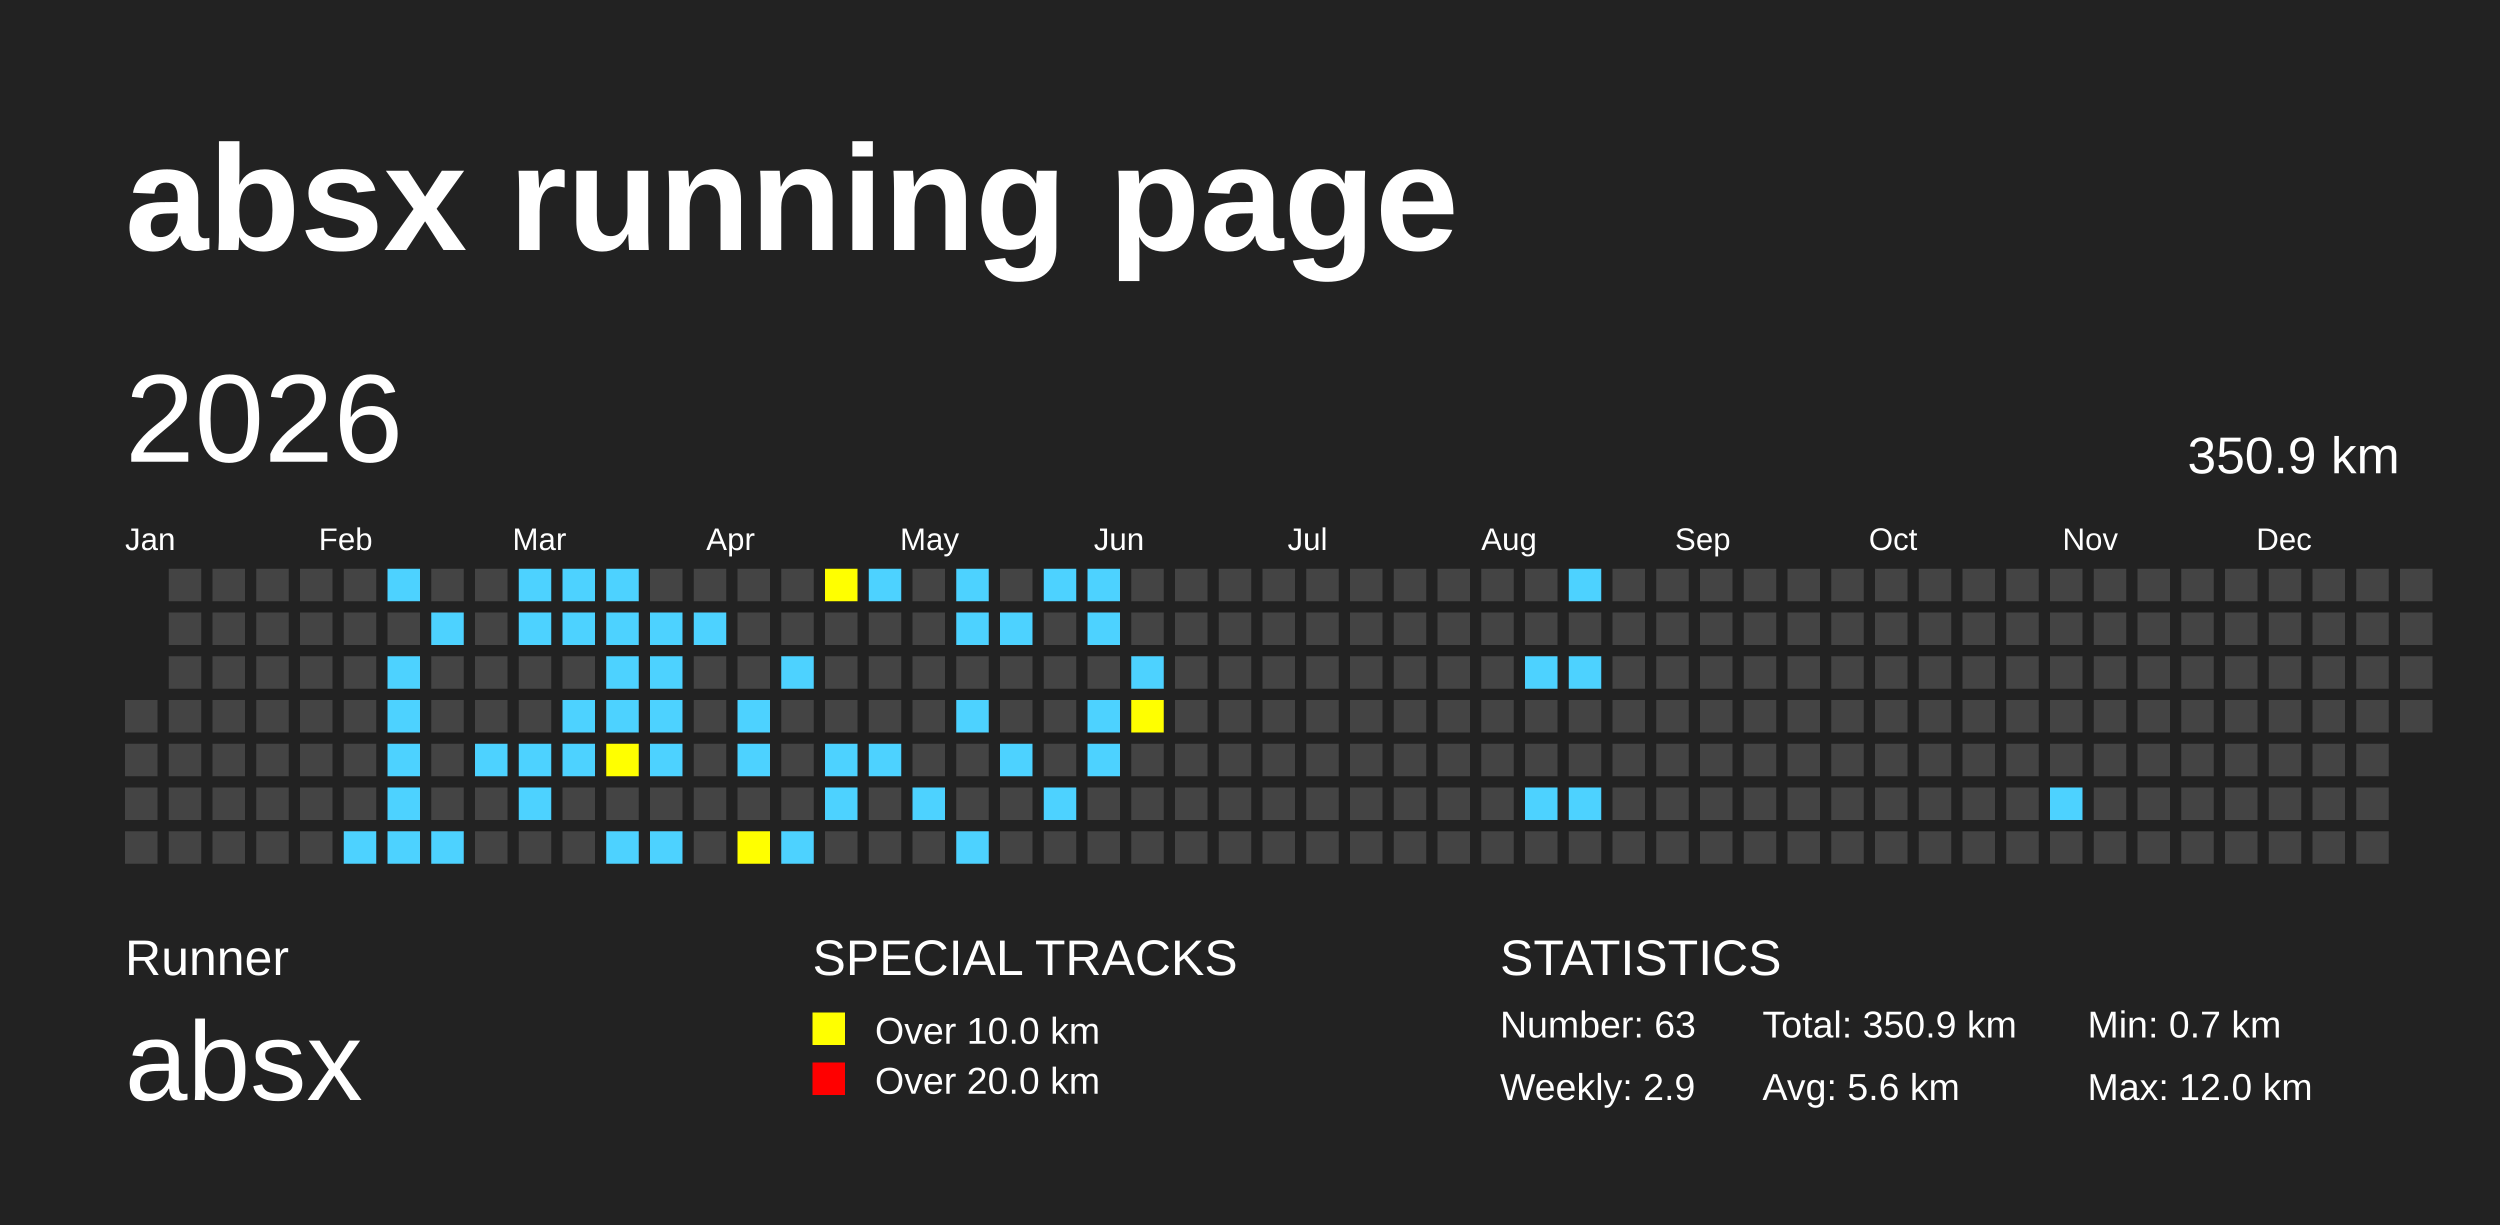
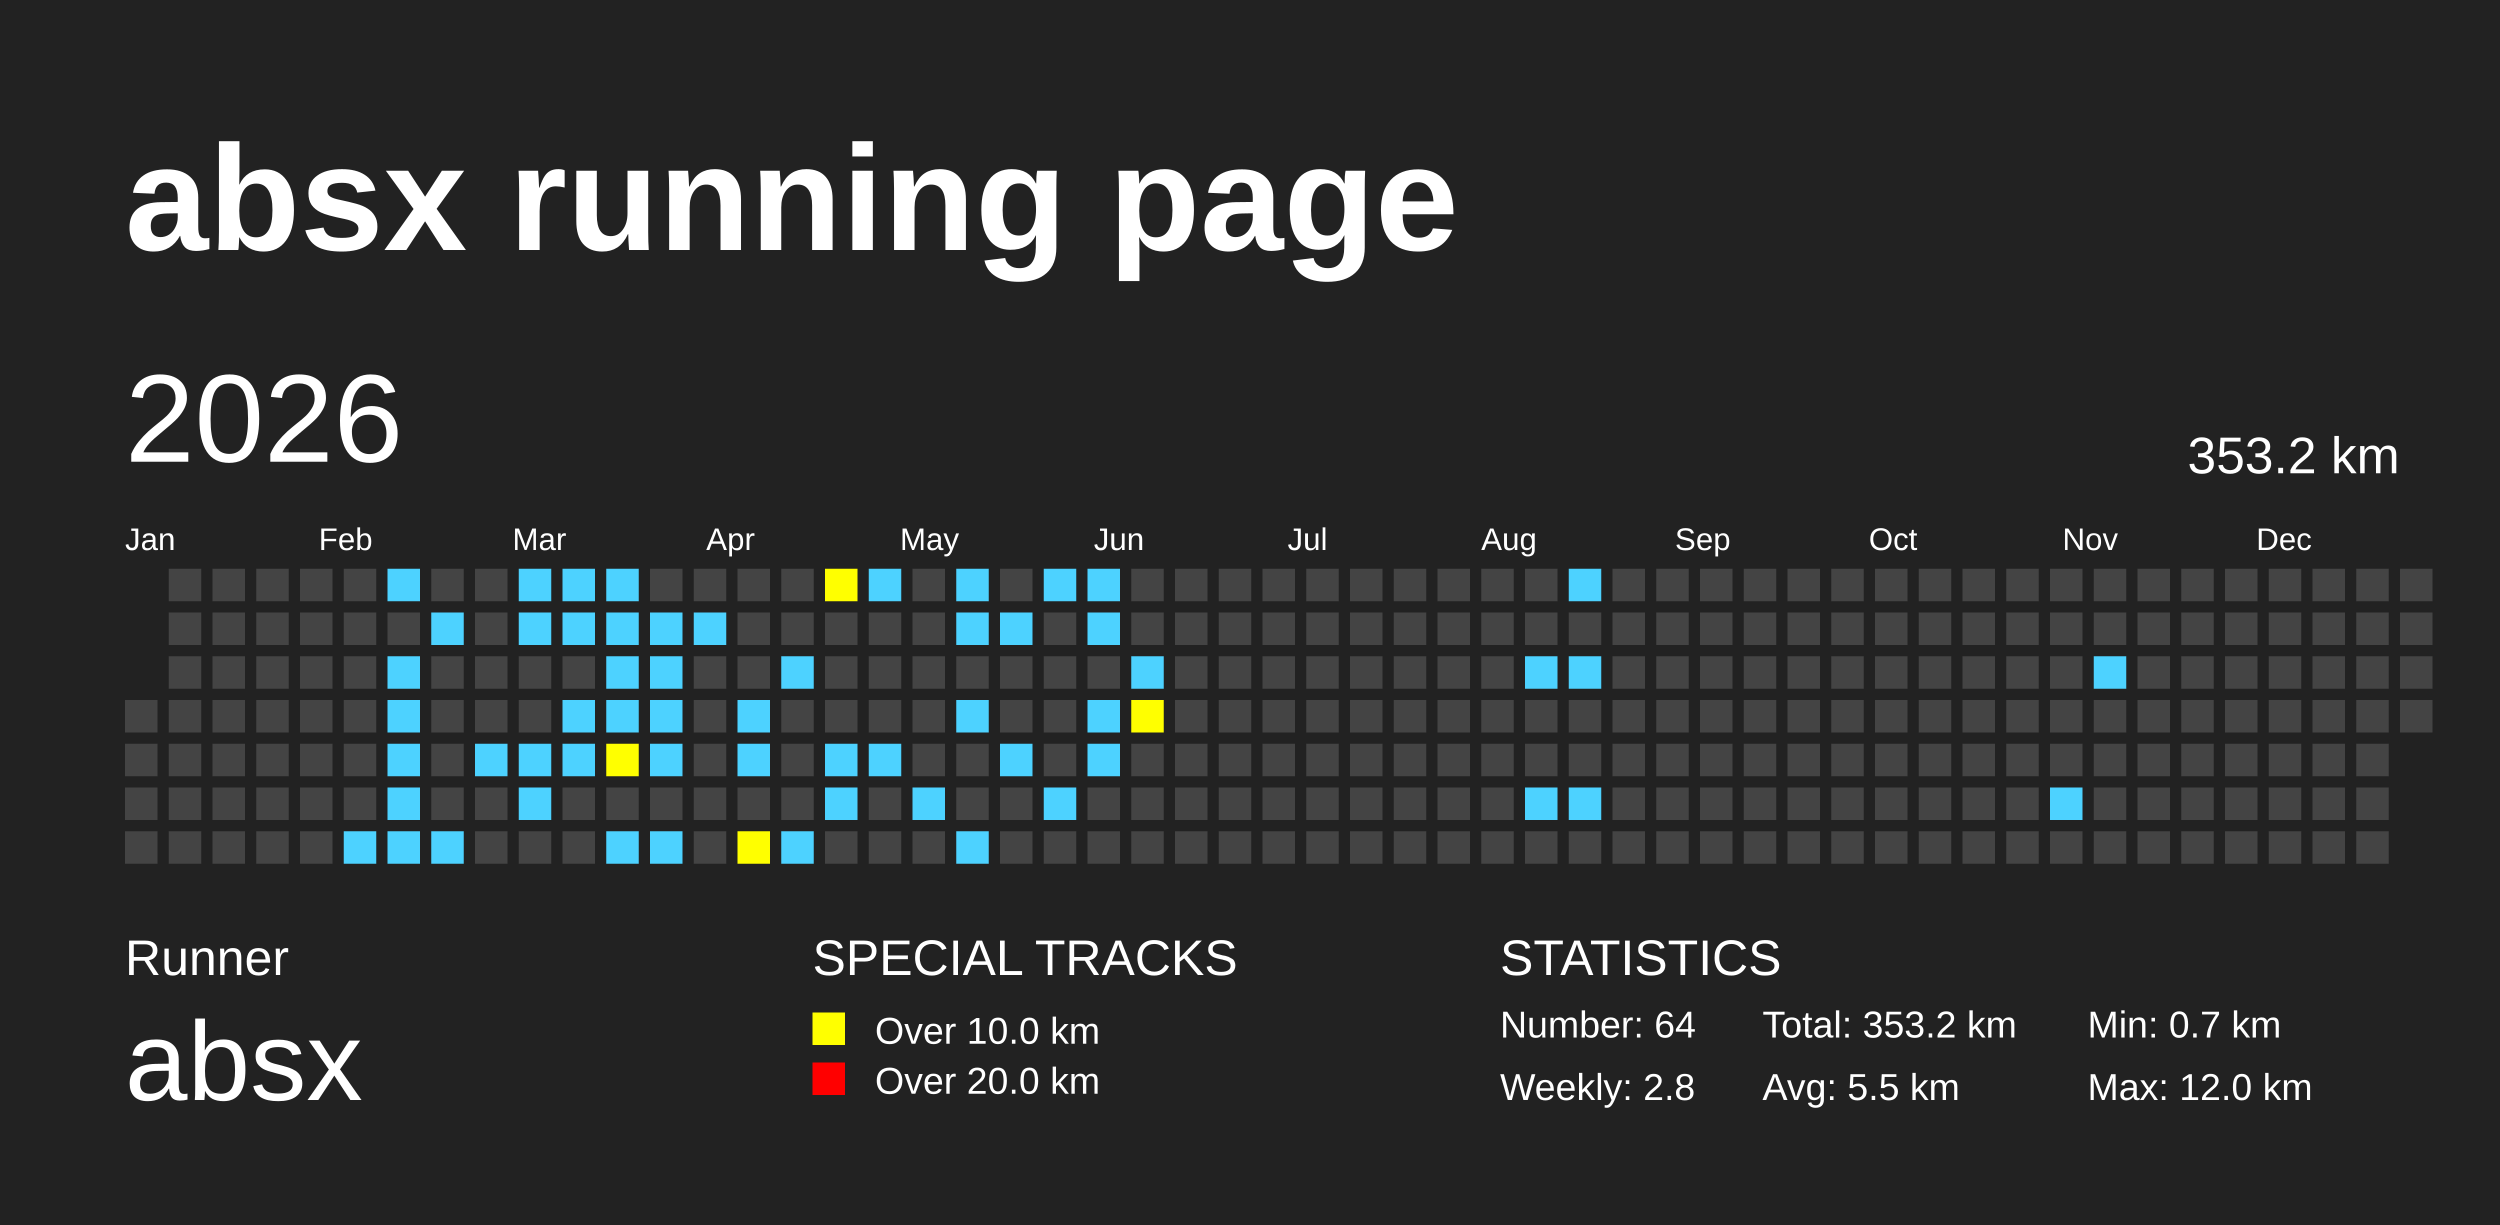
<svg xmlns="http://www.w3.org/2000/svg" baseProfile="full" height="98mm" version="1.1" viewBox="0,0,200,98" width="200mm">
  <defs />
  <rect fill="#222222" height="98" width="200" x="0" y="0" />
  <text fill="#FFFFFF" style="font-size:12px; font-family:Arial; font-weight:bold;" x="10" y="20">absx running page</text>
  <text fill="#FFFFFF" style="font-size:4px; font-family:Arial" x="10" y="78">Runner</text>
  <text fill="#FFFFFF" style="font-size:9px; font-family:Arial" x="10" y="88">absx</text>
  <text fill="#FFFFFF" style="font-size:4px; font-family:Arial" x="65" y="78">SPECIAL TRACKS</text>
  <rect fill="yellow" height="2.6" width="2.6" x="65" y="81" />
  <text fill="#FFFFFF" style="font-size:3px; font-family:Arial" x="70" y="83.5">Over 10.0 km</text>
  <rect fill="red" height="2.6" width="2.6" x="65" y="85" />
  <text fill="#FFFFFF" style="font-size:3px; font-family:Arial" x="70" y="87.5">Over 20.0 km</text>
  <text fill="#FFFFFF" style="font-size:4px; font-family:Arial" x="120" y="78">STATISTICS</text>
-   <text fill="#FFFFFF" style="font-size:3px; font-family:Arial" x="120" y="83">Number: 63</text>
-   <text fill="#FFFFFF" style="font-size:3px; font-family:Arial" x="120" y="88">Weekly: 2.9</text>
-   <text fill="#FFFFFF" style="font-size:3px; font-family:Arial" x="141" y="83">Total: 350.9 km</text>
-   <text fill="#FFFFFF" style="font-size:3px; font-family:Arial" x="141" y="88">Avg: 5.6 km</text>
+   <text fill="#FFFFFF" style="font-size:3px; font-family:Arial" x="120" y="83">Number: 64</text>
+   <text fill="#FFFFFF" style="font-size:3px; font-family:Arial" x="120" y="88">Weekly: 2.8</text>
+   <text fill="#FFFFFF" style="font-size:3px; font-family:Arial" x="141" y="83">Total: 353.2 km</text>
+   <text fill="#FFFFFF" style="font-size:3px; font-family:Arial" x="141" y="88">Avg: 5.5 km</text>
  <text fill="#FFFFFF" style="font-size:3px; font-family:Arial" x="167" y="83">Min: 0.7 km</text>
  <text fill="#FFFFFF" style="font-size:3px; font-family:Arial" x="167" y="88">Max: 12.0 km</text>
  <text dominant-baseline="hanging" fill="#FFFFFF" style="font-size:10.0px; font-family:Arial;" x="10" y="30">2026</text>
-   <text dominant-baseline="hanging" fill="#FFFFFF" style="font-size:4.125px; font-family:Arial;" x="175" y="35">350.9 km</text>
+   <text dominant-baseline="hanging" fill="#FFFFFF" style="font-size:4.125px; font-family:Arial;" x="175" y="35">353.2 km</text>
  <text fill="#FFFFFF" style="font-size:2.5px; font-family:Arial" x="10.0" y="44">Jan</text>
  <text fill="#FFFFFF" style="font-size:2.5px; font-family:Arial" x="25.5" y="44">Feb</text>
  <text fill="#FFFFFF" style="font-size:2.5px; font-family:Arial" x="41.0" y="44">Mar</text>
  <text fill="#FFFFFF" style="font-size:2.5px; font-family:Arial" x="56.5" y="44">Apr</text>
  <text fill="#FFFFFF" style="font-size:2.5px; font-family:Arial" x="72.0" y="44">May</text>
  <text fill="#FFFFFF" style="font-size:2.5px; font-family:Arial" x="87.5" y="44">Jun</text>
  <text fill="#FFFFFF" style="font-size:2.5px; font-family:Arial" x="103.0" y="44">Jul</text>
  <text fill="#FFFFFF" style="font-size:2.5px; font-family:Arial" x="118.5" y="44">Aug</text>
  <text fill="#FFFFFF" style="font-size:2.5px; font-family:Arial" x="134.0" y="44">Sep</text>
  <text fill="#FFFFFF" style="font-size:2.5px; font-family:Arial" x="149.5" y="44">Oct</text>
  <text fill="#FFFFFF" style="font-size:2.5px; font-family:Arial" x="165.0" y="44">Nov</text>
  <text fill="#FFFFFF" style="font-size:2.5px; font-family:Arial" x="180.5" y="44">Dec</text>
  <rect fill="#444444" height="2.6" width="2.6" x="10.0" y="56.0" />
  <rect fill="#444444" height="2.6" width="2.6" x="10.0" y="59.5" />
  <rect fill="#444444" height="2.6" width="2.6" x="10.0" y="63.0" />
  <rect fill="#444444" height="2.6" width="2.6" x="10.0" y="66.5" />
  <rect fill="#444444" height="2.6" width="2.6" x="13.5" y="45.5" />
  <rect fill="#444444" height="2.6" width="2.6" x="13.5" y="49.0" />
  <rect fill="#444444" height="2.6" width="2.6" x="13.5" y="52.5" />
  <rect fill="#444444" height="2.6" width="2.6" x="13.5" y="56.0" />
  <rect fill="#444444" height="2.6" width="2.6" x="13.5" y="59.5" />
  <rect fill="#444444" height="2.6" width="2.6" x="13.5" y="63.0" />
  <rect fill="#444444" height="2.6" width="2.6" x="13.5" y="66.5" />
  <rect fill="#444444" height="2.6" width="2.6" x="17.0" y="45.5" />
  <rect fill="#444444" height="2.6" width="2.6" x="17.0" y="49.0" />
  <rect fill="#444444" height="2.6" width="2.6" x="17.0" y="52.5" />
  <rect fill="#444444" height="2.6" width="2.6" x="17.0" y="56.0" />
  <rect fill="#444444" height="2.6" width="2.6" x="17.0" y="59.5" />
  <rect fill="#444444" height="2.6" width="2.6" x="17.0" y="63.0" />
  <rect fill="#444444" height="2.6" width="2.6" x="17.0" y="66.5" />
  <rect fill="#444444" height="2.6" width="2.6" x="20.5" y="45.5" />
  <rect fill="#444444" height="2.6" width="2.6" x="20.5" y="49.0" />
  <rect fill="#444444" height="2.6" width="2.6" x="20.5" y="52.5" />
  <rect fill="#444444" height="2.6" width="2.6" x="20.5" y="56.0" />
  <rect fill="#444444" height="2.6" width="2.6" x="20.5" y="59.5" />
  <rect fill="#444444" height="2.6" width="2.6" x="20.5" y="63.0" />
  <rect fill="#444444" height="2.6" width="2.6" x="20.5" y="66.5" />
  <rect fill="#444444" height="2.6" width="2.6" x="24.0" y="45.5" />
  <rect fill="#444444" height="2.6" width="2.6" x="24.0" y="49.0" />
  <rect fill="#444444" height="2.6" width="2.6" x="24.0" y="52.5" />
  <rect fill="#444444" height="2.6" width="2.6" x="24.0" y="56.0" />
  <rect fill="#444444" height="2.6" width="2.6" x="24.0" y="59.5" />
  <rect fill="#444444" height="2.6" width="2.6" x="24.0" y="63.0" />
  <rect fill="#444444" height="2.6" width="2.6" x="24.0" y="66.5" />
  <rect fill="#444444" height="2.6" width="2.6" x="27.5" y="45.5" />
  <rect fill="#444444" height="2.6" width="2.6" x="27.5" y="49.0" />
  <rect fill="#444444" height="2.6" width="2.6" x="27.5" y="52.5" />
  <rect fill="#444444" height="2.6" width="2.6" x="27.5" y="56.0" />
  <rect fill="#444444" height="2.6" width="2.6" x="27.5" y="59.5" />
  <rect fill="#444444" height="2.6" width="2.6" x="27.5" y="63.0" />
  <rect fill="#4DD2FF" height="2.6" width="2.6" x="27.5" y="66.5" />
  <rect fill="#4DD2FF" height="2.6" width="2.6" x="31.0" y="45.5" />
  <rect fill="#444444" height="2.6" width="2.6" x="31.0" y="49.0" />
  <rect fill="#4DD2FF" height="2.6" width="2.6" x="31.0" y="52.5" />
  <rect fill="#4DD2FF" height="2.6" width="2.6" x="31.0" y="56.0" />
  <rect fill="#4DD2FF" height="2.6" width="2.6" x="31.0" y="59.5" />
  <rect fill="#4DD2FF" height="2.6" width="2.6" x="31.0" y="63.0" />
  <rect fill="#4DD2FF" height="2.6" width="2.6" x="31.0" y="66.5" />
  <rect fill="#444444" height="2.6" width="2.6" x="34.5" y="45.5" />
  <rect fill="#4DD2FF" height="2.6" width="2.6" x="34.5" y="49.0" />
  <rect fill="#444444" height="2.6" width="2.6" x="34.5" y="52.5" />
  <rect fill="#444444" height="2.6" width="2.6" x="34.5" y="56.0" />
  <rect fill="#444444" height="2.6" width="2.6" x="34.5" y="59.5" />
  <rect fill="#444444" height="2.6" width="2.6" x="34.5" y="63.0" />
  <rect fill="#4DD2FF" height="2.6" width="2.6" x="34.5" y="66.5" />
  <rect fill="#444444" height="2.6" width="2.6" x="38.0" y="45.5" />
  <rect fill="#444444" height="2.6" width="2.6" x="38.0" y="49.0" />
  <rect fill="#444444" height="2.6" width="2.6" x="38.0" y="52.5" />
  <rect fill="#444444" height="2.6" width="2.6" x="38.0" y="56.0" />
  <rect fill="#4DD2FF" height="2.6" width="2.6" x="38.0" y="59.5" />
  <rect fill="#444444" height="2.6" width="2.6" x="38.0" y="63.0" />
  <rect fill="#444444" height="2.6" width="2.6" x="38.0" y="66.5" />
  <rect fill="#4DD2FF" height="2.6" width="2.6" x="41.5" y="45.5" />
  <rect fill="#4DD2FF" height="2.6" width="2.6" x="41.5" y="49.0" />
  <rect fill="#444444" height="2.6" width="2.6" x="41.5" y="52.5" />
  <rect fill="#444444" height="2.6" width="2.6" x="41.5" y="56.0" />
  <rect fill="#4DD2FF" height="2.6" width="2.6" x="41.5" y="59.5" />
  <rect fill="#4DD2FF" height="2.6" width="2.6" x="41.5" y="63.0" />
  <rect fill="#444444" height="2.6" width="2.6" x="41.5" y="66.5" />
  <rect fill="#4DD2FF" height="2.6" width="2.6" x="45.0" y="45.5" />
  <rect fill="#4DD2FF" height="2.6" width="2.6" x="45.0" y="49.0" />
  <rect fill="#444444" height="2.6" width="2.6" x="45.0" y="52.5" />
  <rect fill="#4DD2FF" height="2.6" width="2.6" x="45.0" y="56.0" />
  <rect fill="#4DD2FF" height="2.6" width="2.6" x="45.0" y="59.5" />
  <rect fill="#444444" height="2.6" width="2.6" x="45.0" y="63.0" />
  <rect fill="#444444" height="2.6" width="2.6" x="45.0" y="66.5" />
  <rect fill="#4DD2FF" height="2.6" width="2.6" x="48.5" y="45.5" />
  <rect fill="#4DD2FF" height="2.6" width="2.6" x="48.5" y="49.0" />
  <rect fill="#4DD2FF" height="2.6" width="2.6" x="48.5" y="52.5" />
  <rect fill="#4DD2FF" height="2.6" width="2.6" x="48.5" y="56.0" />
  <rect fill="yellow" height="2.6" width="2.6" x="48.5" y="59.5" />
  <rect fill="#444444" height="2.6" width="2.6" x="48.5" y="63.0" />
  <rect fill="#4DD2FF" height="2.6" width="2.6" x="48.5" y="66.5" />
  <rect fill="#444444" height="2.6" width="2.6" x="52.0" y="45.5" />
  <rect fill="#4DD2FF" height="2.6" width="2.6" x="52.0" y="49.0" />
  <rect fill="#4DD2FF" height="2.6" width="2.6" x="52.0" y="52.5" />
  <rect fill="#4DD2FF" height="2.6" width="2.6" x="52.0" y="56.0" />
  <rect fill="#4DD2FF" height="2.6" width="2.6" x="52.0" y="59.5" />
  <rect fill="#444444" height="2.6" width="2.6" x="52.0" y="63.0" />
  <rect fill="#4DD2FF" height="2.6" width="2.6" x="52.0" y="66.5" />
  <rect fill="#444444" height="2.6" width="2.6" x="55.5" y="45.5" />
  <rect fill="#4DD2FF" height="2.6" width="2.6" x="55.5" y="49.0" />
  <rect fill="#444444" height="2.6" width="2.6" x="55.5" y="52.5" />
  <rect fill="#444444" height="2.6" width="2.6" x="55.5" y="56.0" />
  <rect fill="#444444" height="2.6" width="2.6" x="55.5" y="59.5" />
  <rect fill="#444444" height="2.6" width="2.6" x="55.5" y="63.0" />
  <rect fill="#444444" height="2.6" width="2.6" x="55.5" y="66.5" />
  <rect fill="#444444" height="2.6" width="2.6" x="59.0" y="45.5" />
  <rect fill="#444444" height="2.6" width="2.6" x="59.0" y="49.0" />
  <rect fill="#444444" height="2.6" width="2.6" x="59.0" y="52.5" />
  <rect fill="#4DD2FF" height="2.6" width="2.6" x="59.0" y="56.0" />
  <rect fill="#4DD2FF" height="2.6" width="2.6" x="59.0" y="59.5" />
  <rect fill="#444444" height="2.6" width="2.6" x="59.0" y="63.0" />
  <rect fill="yellow" height="2.6" width="2.6" x="59.0" y="66.5" />
  <rect fill="#444444" height="2.6" width="2.6" x="62.5" y="45.5" />
  <rect fill="#444444" height="2.6" width="2.6" x="62.5" y="49.0" />
  <rect fill="#4DD2FF" height="2.6" width="2.6" x="62.5" y="52.5" />
  <rect fill="#444444" height="2.6" width="2.6" x="62.5" y="56.0" />
  <rect fill="#444444" height="2.6" width="2.6" x="62.5" y="59.5" />
  <rect fill="#444444" height="2.6" width="2.6" x="62.5" y="63.0" />
  <rect fill="#4DD2FF" height="2.6" width="2.6" x="62.5" y="66.5" />
  <rect fill="yellow" height="2.6" width="2.6" x="66.0" y="45.5" />
  <rect fill="#444444" height="2.6" width="2.6" x="66.0" y="49.0" />
  <rect fill="#444444" height="2.6" width="2.6" x="66.0" y="52.5" />
  <rect fill="#444444" height="2.6" width="2.6" x="66.0" y="56.0" />
  <rect fill="#4DD2FF" height="2.6" width="2.6" x="66.0" y="59.5" />
  <rect fill="#4DD2FF" height="2.6" width="2.6" x="66.0" y="63.0" />
  <rect fill="#444444" height="2.6" width="2.6" x="66.0" y="66.5" />
  <rect fill="#4DD2FF" height="2.6" width="2.6" x="69.5" y="45.5" />
  <rect fill="#444444" height="2.6" width="2.6" x="69.5" y="49.0" />
  <rect fill="#444444" height="2.6" width="2.6" x="69.5" y="52.5" />
  <rect fill="#444444" height="2.6" width="2.6" x="69.5" y="56.0" />
  <rect fill="#4DD2FF" height="2.6" width="2.6" x="69.5" y="59.5" />
  <rect fill="#444444" height="2.6" width="2.6" x="69.5" y="63.0" />
  <rect fill="#444444" height="2.6" width="2.6" x="69.5" y="66.5" />
  <rect fill="#444444" height="2.6" width="2.6" x="73.0" y="45.5" />
  <rect fill="#444444" height="2.6" width="2.6" x="73.0" y="49.0" />
  <rect fill="#444444" height="2.6" width="2.6" x="73.0" y="52.5" />
  <rect fill="#444444" height="2.6" width="2.6" x="73.0" y="56.0" />
  <rect fill="#444444" height="2.6" width="2.6" x="73.0" y="59.5" />
  <rect fill="#4DD2FF" height="2.6" width="2.6" x="73.0" y="63.0" />
  <rect fill="#444444" height="2.6" width="2.6" x="73.0" y="66.5" />
  <rect fill="#4DD2FF" height="2.6" width="2.6" x="76.5" y="45.5" />
  <rect fill="#4DD2FF" height="2.6" width="2.6" x="76.5" y="49.0" />
  <rect fill="#444444" height="2.6" width="2.6" x="76.5" y="52.5" />
  <rect fill="#4DD2FF" height="2.6" width="2.6" x="76.5" y="56.0" />
  <rect fill="#444444" height="2.6" width="2.6" x="76.5" y="59.5" />
  <rect fill="#444444" height="2.6" width="2.6" x="76.5" y="63.0" />
  <rect fill="#4DD2FF" height="2.6" width="2.6" x="76.5" y="66.5" />
  <rect fill="#444444" height="2.6" width="2.6" x="80.0" y="45.5" />
  <rect fill="#4DD2FF" height="2.6" width="2.6" x="80.0" y="49.0" />
  <rect fill="#444444" height="2.6" width="2.6" x="80.0" y="52.5" />
  <rect fill="#444444" height="2.6" width="2.6" x="80.0" y="56.0" />
  <rect fill="#4DD2FF" height="2.6" width="2.6" x="80.0" y="59.5" />
  <rect fill="#444444" height="2.6" width="2.6" x="80.0" y="63.0" />
  <rect fill="#444444" height="2.6" width="2.6" x="80.0" y="66.5" />
  <rect fill="#4DD2FF" height="2.6" width="2.6" x="83.5" y="45.5" />
  <rect fill="#444444" height="2.6" width="2.6" x="83.5" y="49.0" />
  <rect fill="#444444" height="2.6" width="2.6" x="83.5" y="52.5" />
  <rect fill="#444444" height="2.6" width="2.6" x="83.5" y="56.0" />
  <rect fill="#444444" height="2.6" width="2.6" x="83.5" y="59.5" />
  <rect fill="#4DD2FF" height="2.6" width="2.6" x="83.5" y="63.0" />
  <rect fill="#444444" height="2.6" width="2.6" x="83.5" y="66.5" />
  <rect fill="#4DD2FF" height="2.6" width="2.6" x="87.0" y="45.5" />
  <rect fill="#4DD2FF" height="2.6" width="2.6" x="87.0" y="49.0" />
  <rect fill="#444444" height="2.6" width="2.6" x="87.0" y="52.5" />
  <rect fill="#4DD2FF" height="2.6" width="2.6" x="87.0" y="56.0" />
  <rect fill="#4DD2FF" height="2.6" width="2.6" x="87.0" y="59.5" />
  <rect fill="#444444" height="2.6" width="2.6" x="87.0" y="63.0" />
  <rect fill="#444444" height="2.6" width="2.6" x="87.0" y="66.5" />
  <rect fill="#444444" height="2.6" width="2.6" x="90.5" y="45.5" />
  <rect fill="#444444" height="2.6" width="2.6" x="90.5" y="49.0" />
  <rect fill="#4DD2FF" height="2.6" width="2.6" x="90.5" y="52.5" />
  <rect fill="yellow" height="2.6" width="2.6" x="90.5" y="56.0" />
  <rect fill="#444444" height="2.6" width="2.6" x="90.5" y="59.5" />
  <rect fill="#444444" height="2.6" width="2.6" x="90.5" y="63.0" />
  <rect fill="#444444" height="2.6" width="2.6" x="90.5" y="66.5" />
  <rect fill="#444444" height="2.6" width="2.6" x="94.0" y="45.5" />
  <rect fill="#444444" height="2.6" width="2.6" x="94.0" y="49.0" />
  <rect fill="#444444" height="2.6" width="2.6" x="94.0" y="52.5" />
  <rect fill="#444444" height="2.6" width="2.6" x="94.0" y="56.0" />
  <rect fill="#444444" height="2.6" width="2.6" x="94.0" y="59.5" />
  <rect fill="#444444" height="2.6" width="2.6" x="94.0" y="63.0" />
  <rect fill="#444444" height="2.6" width="2.6" x="94.0" y="66.5" />
  <rect fill="#444444" height="2.6" width="2.6" x="97.5" y="45.5" />
  <rect fill="#444444" height="2.6" width="2.6" x="97.5" y="49.0" />
  <rect fill="#444444" height="2.6" width="2.6" x="97.5" y="52.5" />
  <rect fill="#444444" height="2.6" width="2.6" x="97.5" y="56.0" />
  <rect fill="#444444" height="2.6" width="2.6" x="97.5" y="59.5" />
  <rect fill="#444444" height="2.6" width="2.6" x="97.5" y="63.0" />
  <rect fill="#444444" height="2.6" width="2.6" x="97.5" y="66.5" />
  <rect fill="#444444" height="2.6" width="2.6" x="101.0" y="45.5" />
  <rect fill="#444444" height="2.6" width="2.6" x="101.0" y="49.0" />
  <rect fill="#444444" height="2.6" width="2.6" x="101.0" y="52.5" />
  <rect fill="#444444" height="2.6" width="2.6" x="101.0" y="56.0" />
  <rect fill="#444444" height="2.6" width="2.6" x="101.0" y="59.5" />
  <rect fill="#444444" height="2.6" width="2.6" x="101.0" y="63.0" />
  <rect fill="#444444" height="2.6" width="2.6" x="101.0" y="66.5" />
  <rect fill="#444444" height="2.6" width="2.6" x="104.5" y="45.5" />
  <rect fill="#444444" height="2.6" width="2.6" x="104.5" y="49.0" />
  <rect fill="#444444" height="2.6" width="2.6" x="104.5" y="52.5" />
  <rect fill="#444444" height="2.6" width="2.6" x="104.5" y="56.0" />
  <rect fill="#444444" height="2.6" width="2.6" x="104.5" y="59.5" />
  <rect fill="#444444" height="2.6" width="2.6" x="104.5" y="63.0" />
  <rect fill="#444444" height="2.6" width="2.6" x="104.5" y="66.5" />
  <rect fill="#444444" height="2.6" width="2.6" x="108.0" y="45.5" />
  <rect fill="#444444" height="2.6" width="2.6" x="108.0" y="49.0" />
  <rect fill="#444444" height="2.6" width="2.6" x="108.0" y="52.5" />
  <rect fill="#444444" height="2.6" width="2.6" x="108.0" y="56.0" />
  <rect fill="#444444" height="2.6" width="2.6" x="108.0" y="59.5" />
  <rect fill="#444444" height="2.6" width="2.6" x="108.0" y="63.0" />
  <rect fill="#444444" height="2.6" width="2.6" x="108.0" y="66.5" />
  <rect fill="#444444" height="2.6" width="2.6" x="111.5" y="45.5" />
  <rect fill="#444444" height="2.6" width="2.6" x="111.5" y="49.0" />
  <rect fill="#444444" height="2.6" width="2.6" x="111.5" y="52.5" />
  <rect fill="#444444" height="2.6" width="2.6" x="111.5" y="56.0" />
  <rect fill="#444444" height="2.6" width="2.6" x="111.5" y="59.5" />
  <rect fill="#444444" height="2.6" width="2.6" x="111.5" y="63.0" />
  <rect fill="#444444" height="2.6" width="2.6" x="111.5" y="66.5" />
  <rect fill="#444444" height="2.6" width="2.6" x="115.0" y="45.5" />
  <rect fill="#444444" height="2.6" width="2.6" x="115.0" y="49.0" />
  <rect fill="#444444" height="2.6" width="2.6" x="115.0" y="52.5" />
  <rect fill="#444444" height="2.6" width="2.6" x="115.0" y="56.0" />
  <rect fill="#444444" height="2.6" width="2.6" x="115.0" y="59.5" />
  <rect fill="#444444" height="2.6" width="2.6" x="115.0" y="63.0" />
  <rect fill="#444444" height="2.6" width="2.6" x="115.0" y="66.5" />
  <rect fill="#444444" height="2.6" width="2.6" x="118.5" y="45.5" />
  <rect fill="#444444" height="2.6" width="2.6" x="118.5" y="49.0" />
  <rect fill="#444444" height="2.6" width="2.6" x="118.5" y="52.5" />
  <rect fill="#444444" height="2.6" width="2.6" x="118.5" y="56.0" />
  <rect fill="#444444" height="2.6" width="2.6" x="118.5" y="59.5" />
  <rect fill="#444444" height="2.6" width="2.6" x="118.5" y="63.0" />
  <rect fill="#444444" height="2.6" width="2.6" x="118.5" y="66.5" />
  <rect fill="#444444" height="2.6" width="2.6" x="122.0" y="45.5" />
  <rect fill="#444444" height="2.6" width="2.6" x="122.0" y="49.0" />
  <rect fill="#4DD2FF" height="2.6" width="2.6" x="122.0" y="52.5" />
  <rect fill="#444444" height="2.6" width="2.6" x="122.0" y="56.0" />
  <rect fill="#444444" height="2.6" width="2.6" x="122.0" y="59.5" />
  <rect fill="#4DD2FF" height="2.6" width="2.6" x="122.0" y="63.0" />
  <rect fill="#444444" height="2.6" width="2.6" x="122.0" y="66.5" />
  <rect fill="#4DD2FF" height="2.6" width="2.6" x="125.5" y="45.5" />
  <rect fill="#444444" height="2.6" width="2.6" x="125.5" y="49.0" />
  <rect fill="#4DD2FF" height="2.6" width="2.6" x="125.5" y="52.5" />
  <rect fill="#444444" height="2.6" width="2.6" x="125.5" y="56.0" />
  <rect fill="#444444" height="2.6" width="2.6" x="125.5" y="59.5" />
  <rect fill="#4DD2FF" height="2.6" width="2.6" x="125.5" y="63.0" />
  <rect fill="#444444" height="2.6" width="2.6" x="125.5" y="66.5" />
  <rect fill="#444444" height="2.6" width="2.6" x="129.0" y="45.5" />
  <rect fill="#444444" height="2.6" width="2.6" x="129.0" y="49.0" />
  <rect fill="#444444" height="2.6" width="2.6" x="129.0" y="52.5" />
  <rect fill="#444444" height="2.6" width="2.6" x="129.0" y="56.0" />
  <rect fill="#444444" height="2.6" width="2.6" x="129.0" y="59.5" />
  <rect fill="#444444" height="2.6" width="2.6" x="129.0" y="63.0" />
  <rect fill="#444444" height="2.6" width="2.6" x="129.0" y="66.5" />
  <rect fill="#444444" height="2.6" width="2.6" x="132.5" y="45.5" />
  <rect fill="#444444" height="2.6" width="2.6" x="132.5" y="49.0" />
  <rect fill="#444444" height="2.6" width="2.6" x="132.5" y="52.5" />
  <rect fill="#444444" height="2.6" width="2.6" x="132.5" y="56.0" />
  <rect fill="#444444" height="2.6" width="2.6" x="132.5" y="59.5" />
  <rect fill="#444444" height="2.6" width="2.6" x="132.5" y="63.0" />
  <rect fill="#444444" height="2.6" width="2.6" x="132.5" y="66.5" />
  <rect fill="#444444" height="2.6" width="2.6" x="136.0" y="45.5" />
  <rect fill="#444444" height="2.6" width="2.6" x="136.0" y="49.0" />
  <rect fill="#444444" height="2.6" width="2.6" x="136.0" y="52.5" />
  <rect fill="#444444" height="2.6" width="2.6" x="136.0" y="56.0" />
  <rect fill="#444444" height="2.6" width="2.6" x="136.0" y="59.5" />
  <rect fill="#444444" height="2.6" width="2.6" x="136.0" y="63.0" />
  <rect fill="#444444" height="2.6" width="2.6" x="136.0" y="66.5" />
  <rect fill="#444444" height="2.6" width="2.6" x="139.5" y="45.5" />
  <rect fill="#444444" height="2.6" width="2.6" x="139.5" y="49.0" />
  <rect fill="#444444" height="2.6" width="2.6" x="139.5" y="52.5" />
  <rect fill="#444444" height="2.6" width="2.6" x="139.5" y="56.0" />
  <rect fill="#444444" height="2.6" width="2.6" x="139.5" y="59.5" />
  <rect fill="#444444" height="2.6" width="2.6" x="139.5" y="63.0" />
  <rect fill="#444444" height="2.6" width="2.6" x="139.5" y="66.5" />
  <rect fill="#444444" height="2.6" width="2.6" x="143.0" y="45.5" />
  <rect fill="#444444" height="2.6" width="2.6" x="143.0" y="49.0" />
  <rect fill="#444444" height="2.6" width="2.6" x="143.0" y="52.5" />
  <rect fill="#444444" height="2.6" width="2.6" x="143.0" y="56.0" />
  <rect fill="#444444" height="2.6" width="2.6" x="143.0" y="59.5" />
  <rect fill="#444444" height="2.6" width="2.6" x="143.0" y="63.0" />
  <rect fill="#444444" height="2.6" width="2.6" x="143.0" y="66.5" />
  <rect fill="#444444" height="2.6" width="2.6" x="146.5" y="45.5" />
  <rect fill="#444444" height="2.6" width="2.6" x="146.5" y="49.0" />
  <rect fill="#444444" height="2.6" width="2.6" x="146.5" y="52.5" />
  <rect fill="#444444" height="2.6" width="2.6" x="146.5" y="56.0" />
  <rect fill="#444444" height="2.6" width="2.6" x="146.5" y="59.5" />
  <rect fill="#444444" height="2.6" width="2.6" x="146.5" y="63.0" />
  <rect fill="#444444" height="2.6" width="2.6" x="146.5" y="66.5" />
  <rect fill="#444444" height="2.6" width="2.6" x="150.0" y="45.5" />
  <rect fill="#444444" height="2.6" width="2.6" x="150.0" y="49.0" />
  <rect fill="#444444" height="2.6" width="2.6" x="150.0" y="52.5" />
  <rect fill="#444444" height="2.6" width="2.6" x="150.0" y="56.0" />
  <rect fill="#444444" height="2.6" width="2.6" x="150.0" y="59.5" />
  <rect fill="#444444" height="2.6" width="2.6" x="150.0" y="63.0" />
  <rect fill="#444444" height="2.6" width="2.6" x="150.0" y="66.5" />
  <rect fill="#444444" height="2.6" width="2.6" x="153.5" y="45.5" />
  <rect fill="#444444" height="2.6" width="2.6" x="153.5" y="49.0" />
  <rect fill="#444444" height="2.6" width="2.6" x="153.5" y="52.5" />
  <rect fill="#444444" height="2.6" width="2.6" x="153.5" y="56.0" />
  <rect fill="#444444" height="2.6" width="2.6" x="153.5" y="59.5" />
  <rect fill="#444444" height="2.6" width="2.6" x="153.5" y="63.0" />
  <rect fill="#444444" height="2.6" width="2.6" x="153.5" y="66.5" />
  <rect fill="#444444" height="2.6" width="2.6" x="157.0" y="45.5" />
  <rect fill="#444444" height="2.6" width="2.6" x="157.0" y="49.0" />
  <rect fill="#444444" height="2.6" width="2.6" x="157.0" y="52.5" />
  <rect fill="#444444" height="2.6" width="2.6" x="157.0" y="56.0" />
  <rect fill="#444444" height="2.6" width="2.6" x="157.0" y="59.5" />
  <rect fill="#444444" height="2.6" width="2.6" x="157.0" y="63.0" />
  <rect fill="#444444" height="2.6" width="2.6" x="157.0" y="66.5" />
  <rect fill="#444444" height="2.6" width="2.6" x="160.5" y="45.5" />
  <rect fill="#444444" height="2.6" width="2.6" x="160.5" y="49.0" />
  <rect fill="#444444" height="2.6" width="2.6" x="160.5" y="52.5" />
  <rect fill="#444444" height="2.6" width="2.6" x="160.5" y="56.0" />
  <rect fill="#444444" height="2.6" width="2.6" x="160.5" y="59.5" />
  <rect fill="#444444" height="2.6" width="2.6" x="160.5" y="63.0" />
  <rect fill="#444444" height="2.6" width="2.6" x="160.5" y="66.5" />
  <rect fill="#444444" height="2.6" width="2.6" x="164.0" y="45.5" />
  <rect fill="#444444" height="2.6" width="2.6" x="164.0" y="49.0" />
  <rect fill="#444444" height="2.6" width="2.6" x="164.0" y="52.5" />
  <rect fill="#444444" height="2.6" width="2.6" x="164.0" y="56.0" />
  <rect fill="#444444" height="2.6" width="2.6" x="164.0" y="59.5" />
  <rect fill="#4DD2FF" height="2.6" width="2.6" x="164.0" y="63.0" />
  <rect fill="#444444" height="2.6" width="2.6" x="164.0" y="66.5" />
  <rect fill="#444444" height="2.6" width="2.6" x="167.5" y="45.5" />
  <rect fill="#444444" height="2.6" width="2.6" x="167.5" y="49.0" />
-   <rect fill="#444444" height="2.6" width="2.6" x="167.5" y="52.5" />
+   <rect fill="#4DD2FF" height="2.6" width="2.6" x="167.5" y="52.5" />
  <rect fill="#444444" height="2.6" width="2.6" x="167.5" y="56.0" />
  <rect fill="#444444" height="2.6" width="2.6" x="167.5" y="59.5" />
  <rect fill="#444444" height="2.6" width="2.6" x="167.5" y="63.0" />
  <rect fill="#444444" height="2.6" width="2.6" x="167.5" y="66.5" />
  <rect fill="#444444" height="2.6" width="2.6" x="171.0" y="45.5" />
  <rect fill="#444444" height="2.6" width="2.6" x="171.0" y="49.0" />
  <rect fill="#444444" height="2.6" width="2.6" x="171.0" y="52.5" />
  <rect fill="#444444" height="2.6" width="2.6" x="171.0" y="56.0" />
  <rect fill="#444444" height="2.6" width="2.6" x="171.0" y="59.5" />
  <rect fill="#444444" height="2.6" width="2.6" x="171.0" y="63.0" />
  <rect fill="#444444" height="2.6" width="2.6" x="171.0" y="66.5" />
  <rect fill="#444444" height="2.6" width="2.6" x="174.5" y="45.5" />
  <rect fill="#444444" height="2.6" width="2.6" x="174.5" y="49.0" />
  <rect fill="#444444" height="2.6" width="2.6" x="174.5" y="52.5" />
  <rect fill="#444444" height="2.6" width="2.6" x="174.5" y="56.0" />
  <rect fill="#444444" height="2.6" width="2.6" x="174.5" y="59.5" />
  <rect fill="#444444" height="2.6" width="2.6" x="174.5" y="63.0" />
  <rect fill="#444444" height="2.6" width="2.6" x="174.5" y="66.5" />
  <rect fill="#444444" height="2.6" width="2.6" x="178.0" y="45.5" />
  <rect fill="#444444" height="2.6" width="2.6" x="178.0" y="49.0" />
  <rect fill="#444444" height="2.6" width="2.6" x="178.0" y="52.5" />
  <rect fill="#444444" height="2.6" width="2.6" x="178.0" y="56.0" />
  <rect fill="#444444" height="2.6" width="2.6" x="178.0" y="59.5" />
  <rect fill="#444444" height="2.6" width="2.6" x="178.0" y="63.0" />
  <rect fill="#444444" height="2.6" width="2.6" x="178.0" y="66.5" />
  <rect fill="#444444" height="2.6" width="2.6" x="181.5" y="45.5" />
  <rect fill="#444444" height="2.6" width="2.6" x="181.5" y="49.0" />
  <rect fill="#444444" height="2.6" width="2.6" x="181.5" y="52.5" />
  <rect fill="#444444" height="2.6" width="2.6" x="181.5" y="56.0" />
  <rect fill="#444444" height="2.6" width="2.6" x="181.5" y="59.5" />
  <rect fill="#444444" height="2.6" width="2.6" x="181.5" y="63.0" />
  <rect fill="#444444" height="2.6" width="2.6" x="181.5" y="66.5" />
  <rect fill="#444444" height="2.6" width="2.6" x="185.0" y="45.5" />
  <rect fill="#444444" height="2.6" width="2.6" x="185.0" y="49.0" />
  <rect fill="#444444" height="2.6" width="2.6" x="185.0" y="52.5" />
  <rect fill="#444444" height="2.6" width="2.6" x="185.0" y="56.0" />
  <rect fill="#444444" height="2.6" width="2.6" x="185.0" y="59.5" />
  <rect fill="#444444" height="2.6" width="2.6" x="185.0" y="63.0" />
  <rect fill="#444444" height="2.6" width="2.6" x="185.0" y="66.5" />
  <rect fill="#444444" height="2.6" width="2.6" x="188.5" y="45.5" />
  <rect fill="#444444" height="2.6" width="2.6" x="188.5" y="49.0" />
  <rect fill="#444444" height="2.6" width="2.6" x="188.5" y="52.5" />
  <rect fill="#444444" height="2.6" width="2.6" x="188.5" y="56.0" />
  <rect fill="#444444" height="2.6" width="2.6" x="188.5" y="59.5" />
  <rect fill="#444444" height="2.6" width="2.6" x="188.5" y="63.0" />
  <rect fill="#444444" height="2.6" width="2.6" x="188.5" y="66.5" />
  <rect fill="#444444" height="2.6" width="2.6" x="192.0" y="45.5" />
  <rect fill="#444444" height="2.6" width="2.6" x="192.0" y="49.0" />
  <rect fill="#444444" height="2.6" width="2.6" x="192.0" y="52.5" />
  <rect fill="#444444" height="2.6" width="2.6" x="192.0" y="56.0" />
</svg>
